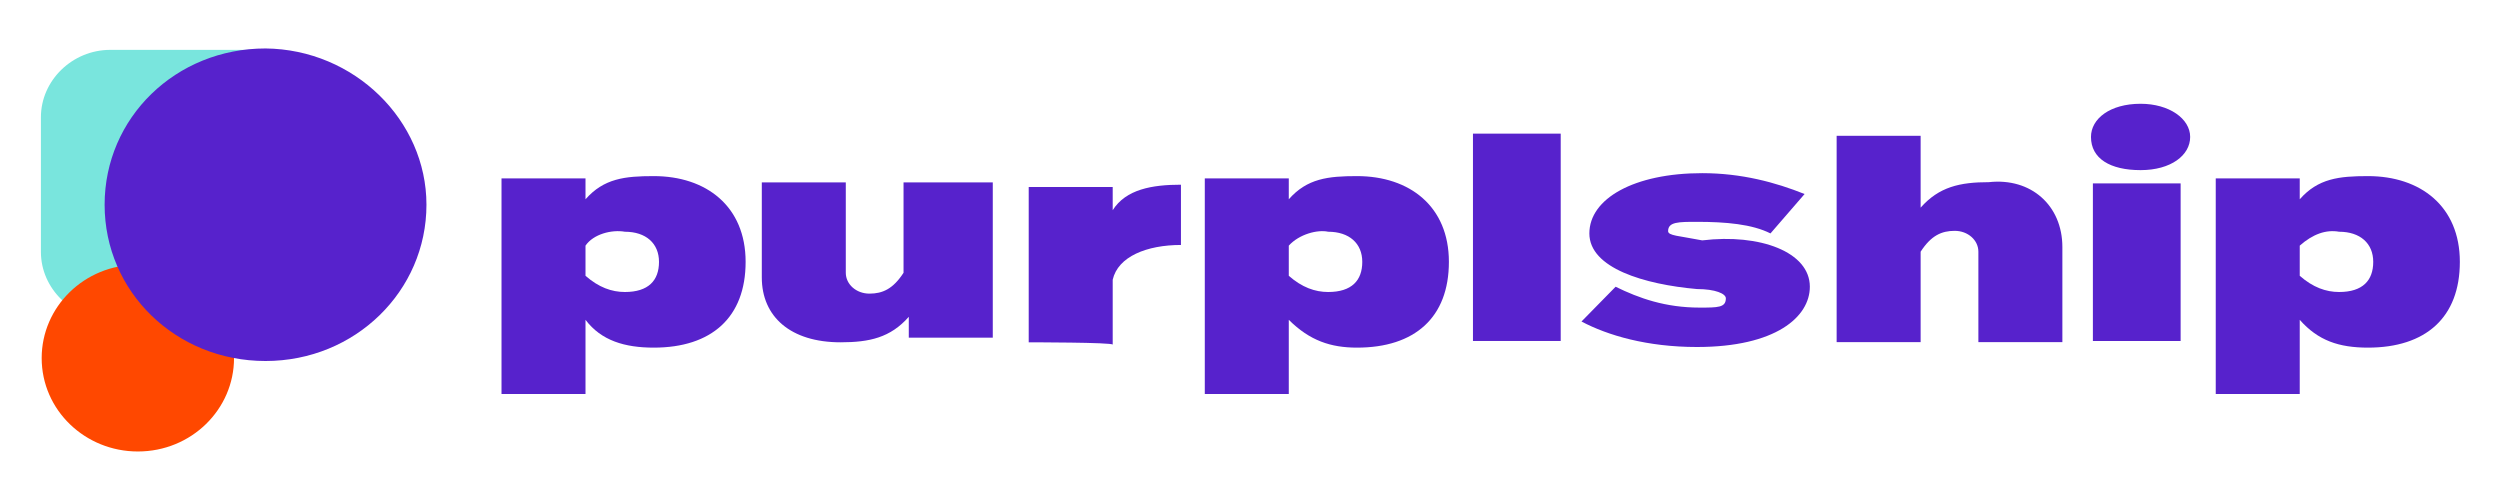
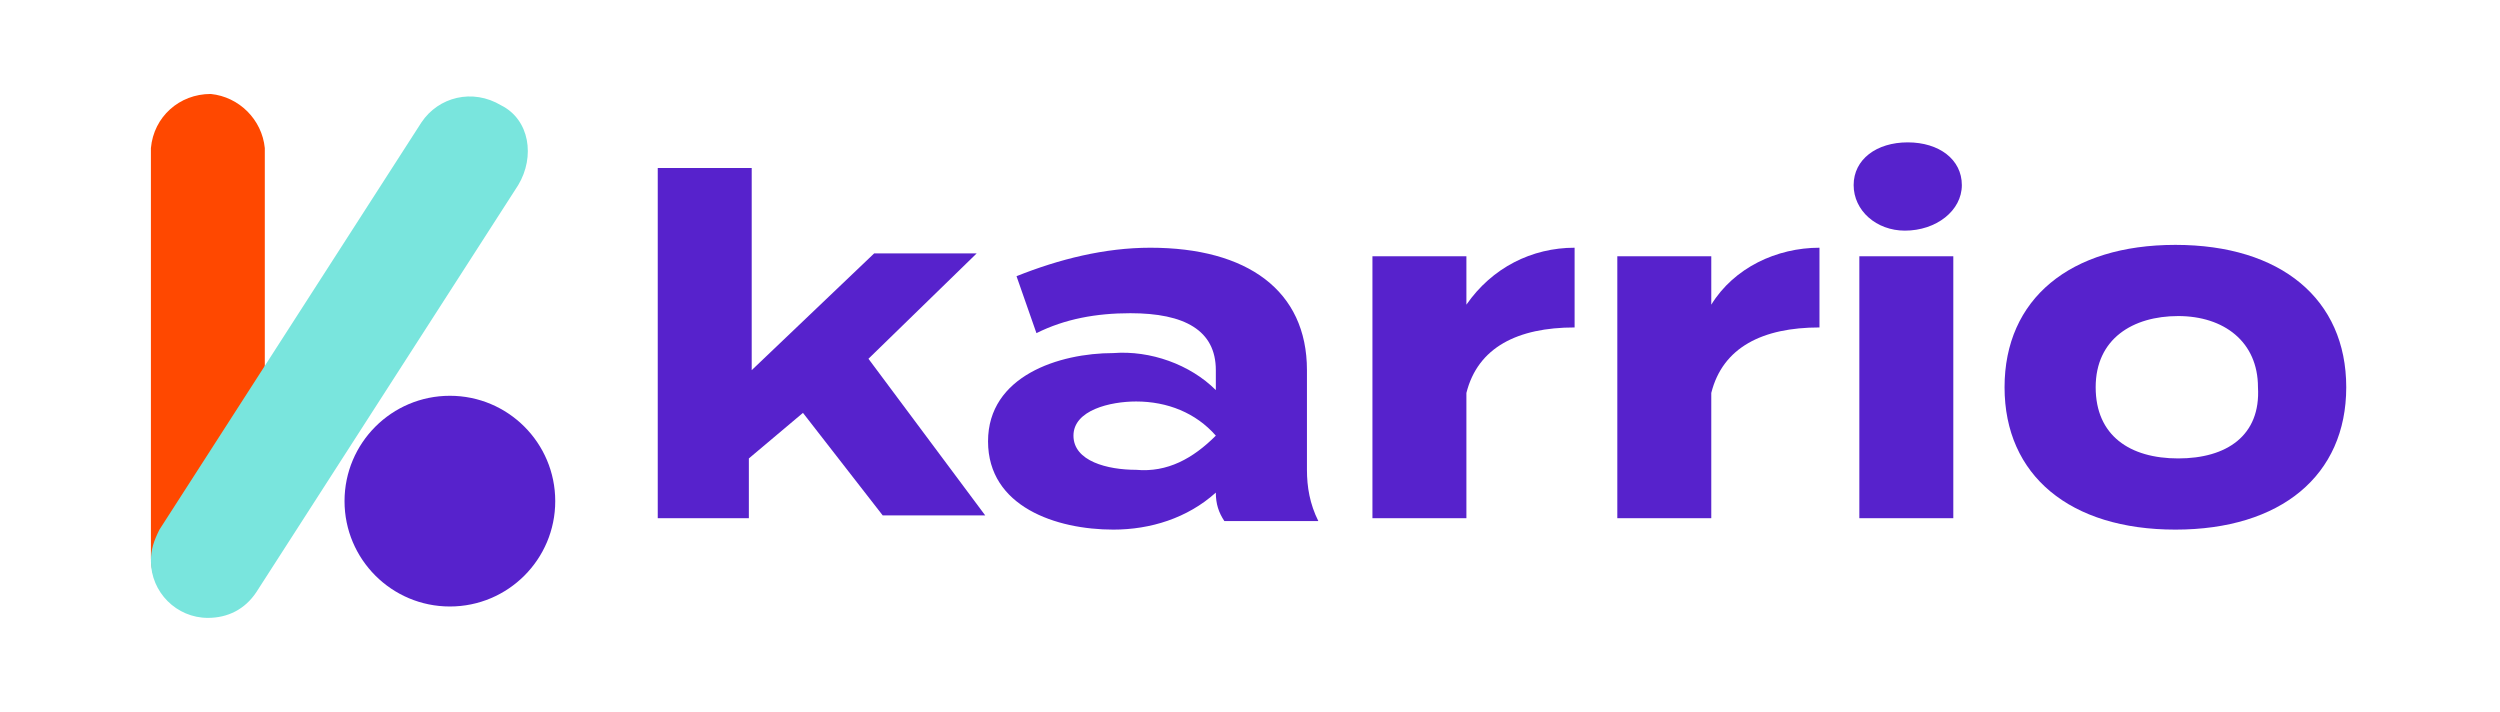
- <svg xmlns="http://www.w3.org/2000/svg" version="1.1" id="svg58" x="0px" y="0px" viewBox="0 0 125 25" style="enable-background:new 0 0 125 25;" xml:space="preserve">
+ <svg xmlns="http://www.w3.org/2000/svg" version="1.1" id="Layer_1" x="0px" y="0px" viewBox="0 0 87.8 25" style="enable-background:new 0 0 87.8 25;" xml:space="preserve">
  <style type="text/css">
- 	.st0{fill:#5722CC;}
+ 	.st0{fill:#FF4800;}
	.st1{fill:#79E5DD;}
- 	.st2{fill:#FF4800;}
- </style>
+ 	.st2{fill:#5722CC;}
+   </style>
  <g>
-     <g id="g190" transform="matrix(0.9537305,0,0,0.8293577,-24.20463,32.97223)">
-       <path id="path106" class="st0" d="M139.7-19.2h-4.6v-9.5h4.6V-19.2z M135-31.5c0-1.1,1-2,2.6-2c1.5,0,2.6,0.9,2.6,2s-1,2-2.6,2    C136-29.5,135-30.2,135-31.5" />
-       <g id="g171">
-         <g id="g80" transform="matrix(1.37606,0,0,1.397436,196.983,189.9786)">
-           <path id="path82" class="st0" d="M-102.4-153.8v1.3c0.5,0.5,1,0.7,1.5,0.7c0.9,0,1.3-0.5,1.3-1.3s-0.5-1.3-1.3-1.3      C-101.4-154.5-102.1-154.3-102.4-153.8 M-102.4-150.6v3.2h-3.2v-9.3h3.2v0.9c0.7-0.9,1.5-1,2.6-1c2,0,3.5,1.3,3.5,3.7      c0,2.4-1.3,3.7-3.5,3.7C-100.9-149.4-101.8-149.7-102.4-150.6" />
-         </g>
-         <g id="g84" transform="matrix(1.37606,0,0,1.397436,288.5138,206.5664)">
-           <path id="path86" class="st0" d="M-153.4-168.4v6.7h-3.2v-0.9c-0.7,0.9-1.5,1.1-2.6,1.1c-1.9,0-3-1.1-3-2.8v-4.1h3.2v3.9      c0,0.5,0.4,0.9,0.9,0.9c0.5,0,0.9-0.2,1.3-0.9v-3.9L-153.4-168.4L-153.4-168.4z" />
-         </g>
-         <g id="g88" transform="matrix(1.37606,0,0,1.397436,296.0392,166.1812)">
-           <path id="path90" class="st0" d="M-157.5-132.6v-6.7h3.2v1c0.5-0.9,1.5-1.1,2.6-1.1v2.6c-1.3,0-2.4,0.5-2.6,1.5v2.8      C-154.3-132.6-157.5-132.6-157.5-132.6z" />
-         </g>
-         <g id="g92" transform="matrix(1.37606,0,0,1.397436,353.9829,189.9786)">
-           <path id="path94" class="st0" d="M-189.7-153.8v1.3c0.5,0.5,1,0.7,1.5,0.7c0.9,0,1.3-0.5,1.3-1.3s-0.5-1.3-1.3-1.3      C-188.6-154.5-189.3-154.3-189.7-153.8 M-189.7-150.6v3.2h-3.2v-9.3h3.2v0.9c0.7-0.9,1.5-1,2.6-1c2,0,3.5,1.3,3.5,3.7      c0,2.4-1.3,3.7-3.5,3.7C-188.1-149.4-188.9-149.7-189.7-150.6" />
-         </g>
-         <path id="path96" class="st0" d="M102.6-31.7h4.6v12.5h-4.6V-31.7z" />
-         <g id="g98" transform="matrix(1.37606,0,0,1.397436,469.23,179.7394)">
-           <path id="path100" class="st0" d="M-253.6-144.7c0,1.3-1.3,2.6-4.3,2.6c-1.9,0-3.4-0.5-4.4-1.1l1.3-1.5c0.9,0.5,1.9,0.9,3.2,0.9      c0.7,0,1,0,1-0.4c0-0.2-0.4-0.4-1.1-0.4c-2-0.2-4.1-0.9-4.1-2.4c0-1.5,1.7-2.6,4.3-2.6c1.5,0,2.8,0.4,3.9,0.9l-1.3,1.7      c-0.7-0.4-1.7-0.5-2.8-0.5c-0.7,0-1.1,0-1.1,0.4c0,0.2,0.4,0.2,1.3,0.4C-255.5-147-253.6-146.2-253.6-144.7" />
-         </g>
-         <g id="g102" transform="matrix(1.37606,0,0,1.397436,525.5396,190.4836)">
-           <path id="path104" class="st0" d="M-284.9-154.1v4.1h-3.2v-3.9c0-0.5-0.4-0.9-0.9-0.9s-0.9,0.2-1.3,0.9v3.9h-3.2v-6.7v-2.2h3.2      v2.4v0.7c0.7-0.9,1.5-1.1,2.6-1.1C-286.1-157.1-284.9-155.9-284.9-154.1" />
-         </g>
-         <g id="g108" transform="matrix(1.37606,0,0,1.397436,578.4399,189.9786)">
-           <path id="path110" class="st0" d="M-314.3-153.8v1.3c0.5,0.5,1,0.7,1.5,0.7c0.9,0,1.3-0.5,1.3-1.3s-0.5-1.3-1.3-1.3      C-313.3-154.5-313.8-154.3-314.3-153.8 M-314.3-150.6v3.2h-3.2v-9.3h3.2v0.9c0.7-0.9,1.5-1,2.6-1c2,0,3.5,1.3,3.5,3.7      c0,2.4-1.3,3.7-3.5,3.7C-312.8-149.4-313.6-149.7-314.3-150.6" />
-         </g>
-       </g>
-     </g>
-     <g id="g154" transform="matrix(0.7879079,0,0,0.7116135,1.587707,64.80969)">
-       <g id="g112" transform="matrix(0.5868798,0,0,0.6310446,85.79627,245.1792)">
-         <path id="path114" class="st1" d="M-120.9-527.3h-7l0,0h-9.8c-4.1,0-7.5,3.4-7.5,7.5v15c0,4.1,3.4,7.5,7.5,7.5h12.7     c1.5,0,2.8-0.4,4-1.2v-27.4v-1.2h0.1V-527.3z" />
-       </g>
-       <g id="g116" transform="matrix(0.5868798,0,0,0.6310446,75.04586,130.5928)">
-         <path id="path118" class="st2" d="M-106-311.4c0,5.7-4.6,10.4-10.4,10.4c-5.7,0-10.4-4.6-10.4-10.4c0-5.7,4.6-10.4,10.4-10.4     C-110.5-321.7-106-317.1-106-311.4" />
-       </g>
-       <g id="g120" transform="matrix(0.5868798,0,0,0.6310446,139.5476,187.3397)">
-         <path id="path122" class="st0" d="M-195.1-418.4c0,9.6-7.7,17.4-17.4,17.4s-17.4-7.7-17.4-17.4c0-9.7,7.7-17.4,17.4-17.4     C-202.9-435.7-195.1-427.8-195.1-418.4" />
-       </g>
-     </g>
+     <path class="st0" d="M7.3,21.6c-1.1,0-2-0.9-2-2V5.2c0.1-1.1,1-1.9,2.1-1.9c1,0.1,1.8,0.9,1.9,1.9v14.4C9.2,20.7,8.3,21.6,7.3,21.6   L7.3,21.6z" />
+     <path class="st1" d="M7.3,21.7c-1.1,0-2-0.9-2-2c0-0.4,0.1-0.7,0.3-1.1l9.2-14.3c0.6-0.9,1.8-1.2,2.8-0.6c1,0.5,1.2,1.8,0.6,2.8   L9,20.8C8.6,21.4,8,21.7,7.3,21.7z" />
+     <circle class="st2" cx="15.8" cy="17.6" r="3.7" />
+     <path class="st2" d="M28.2,14.5l-1.9,1.6v2.1h-3.2V5.9h3.3V13l4.3-4.1h3.6l-3.8,3.7l4.1,5.5H31L28.2,14.5z" />
+     <path class="st2" d="M45.9,13v3.5c0,0.6,0.1,1.2,0.4,1.8h-3.3c-0.2-0.3-0.3-0.6-0.3-1l0,0c-1,0.9-2.3,1.3-3.6,1.3   c-2,0-4.4-0.8-4.4-3.1s2.5-3.1,4.4-3.1c1.3-0.1,2.7,0.4,3.6,1.3V13c0-1.4-1.1-2-3-2c-1.2,0-2.3,0.2-3.3,0.7l-0.7-2   c1.5-0.6,3.1-1,4.7-1C43.8,8.7,45.9,10.2,45.9,13z M42.7,15.3c-0.7-0.8-1.7-1.2-2.8-1.2c-0.9,0-2.2,0.3-2.2,1.2s1.2,1.2,2.2,1.2   c1.1,0.1,2-0.4,2.8-1.2V15.3z" />
+     <path class="st2" d="M48.2,18.3V9h3.3v1.7c0.9-1.3,2.3-2,3.8-2v2.8c-2,0-3.4,0.7-3.8,2.3v4.4H48.2z" />
+     <path class="st2" d="M56.8,18.3V9h3.3v1.7c0.8-1.3,2.3-2,3.8-2v2.8c-2,0-3.4,0.7-3.8,2.3v4.4H56.8z" />
+     <path class="st2" d="M65.1,6.5c0-0.9,0.8-1.5,1.9-1.5c1.1,0,1.9,0.6,1.9,1.5S68,8.1,66.9,8.1C65.9,8.1,65.1,7.4,65.1,6.5z    M68.6,18.2h-3.3V9h3.3V18.2z" />
+     <path class="st2" d="M70.4,13.6c0-3.1,2.3-5,6-5s6,1.9,6,5s-2.3,5-6,5S70.4,16.7,70.4,13.6z M79.3,13.6c0-1.6-1.2-2.5-2.8-2.5   s-2.9,0.8-2.9,2.5s1.2,2.5,2.9,2.5S79.4,15.3,79.3,13.6L79.3,13.6z" />
  </g>
</svg>
